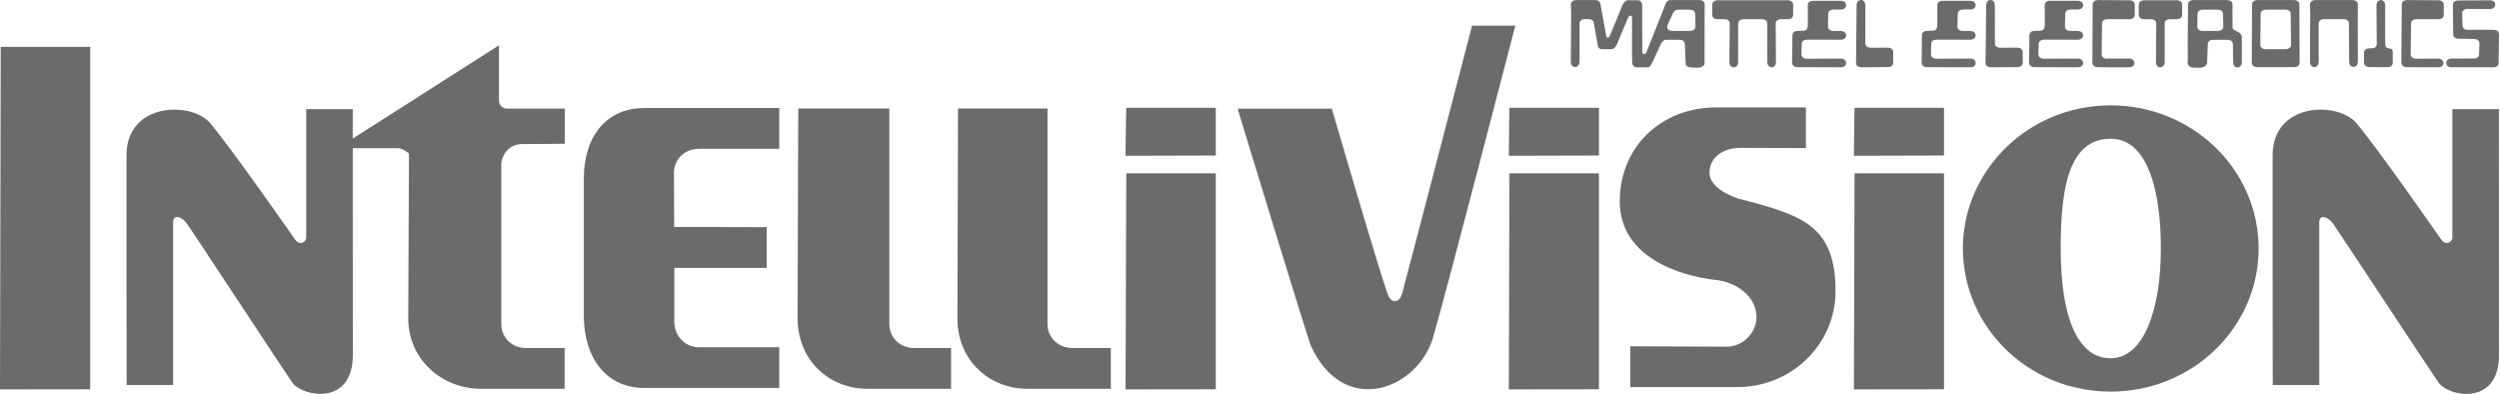
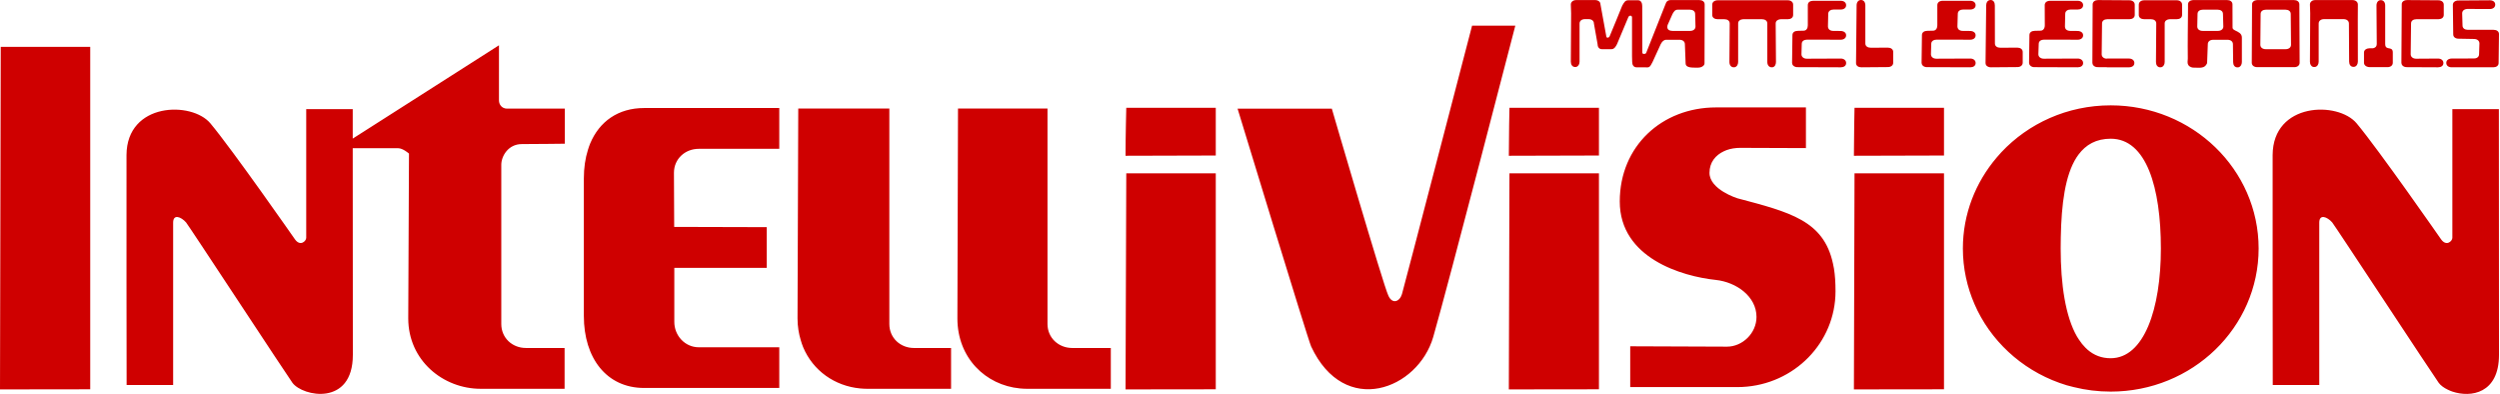
- <svg xmlns="http://www.w3.org/2000/svg" version="1.2" baseProfile="tiny" id="Ebene_1" x="0px" y="0px" width="566.93px" height="89.334px" viewBox="0 0 566.93 89.334" xml:space="preserve">
-   <g transform="translate(-6.84376 -490.88)">
-     <path fill="#6B6B6B" d="M429.039,490.88c-0.636,0-0.999,0.541-0.999,1.212l-0.132,13.085c0,0.636,0.541,0.966,1.212,0.966   l6.011-0.049c0.672,0,1.213-0.362,1.213-0.999v-2.424c0-0.637-0.541-0.982-1.213-0.982l-3.881,0.016   c-0.671,0-1.229-0.33-1.229-0.967v-8.646C430.021,491.421,429.677,490.88,429.039,490.88L429.039,490.88z M458.435,490.88   c-0.079,0-0.157,0.017-0.229,0.033c-0.496,0.113-0.771,0.591-0.771,1.179l-0.146,13.085c0,0.398,0.218,0.665,0.54,0.818   c0.063,0.031,0.142,0.061,0.213,0.082c0.073,0.021,0.15,0.039,0.229,0.049c0.078,0.01,0.161,0.017,0.245,0.017l5.993-0.049   c0.672,0,1.212-0.362,1.212-0.999v-2.424c0-0.636-0.54-0.982-1.212-0.982l-3.882,0.016c-0.671,0-1.212-0.33-1.212-0.966   l-0.017-8.647C459.4,491.421,459.071,490.88,458.435,490.88L458.435,490.88z M364.435,490.897c-0.673,0-1.229,0.378-1.229,1.015   l0.065,1.965l-0.065,10.988c0,0.672,0.346,1.212,0.981,1.212c0.079,0,0.143,0,0.214-0.016c0.496-0.113,0.786-0.608,0.786-1.196   v-8.646c0-0.636,0.54-0.999,1.211-0.999h0.836c0.671,0,1.212,0.363,1.212,0.999l0.817,4.602c0,0.672,0.33,1.212,0.968,1.212h2.146   c0.078,0,0.157-0.002,0.229-0.016c0.491-0.098,0.77-0.527,1.079-1.13c0,0,2.47-5.901,2.57-6.125   c0.223-0.483,0.836-0.403,0.836,0.065v8.793l0.033,1.294c0,0.672,0.328,1.229,0.965,1.229l2.475,0.016   c0.079,0,0.146-0.001,0.213-0.016c0.065-0.015,0.127-0.037,0.181-0.066c0.323-0.168,0.471-0.574,0.786-1.13l1.852-4.045   c0.302-0.585,0.704-0.987,1.211-0.999h3.063c0.672,0,1.212,0.362,1.212,0.999l0.164,4.308c-0.009,0.436,0.219,0.678,0.573,0.818   c0.118,0.047,0.252,0.089,0.394,0.115c0.565,0.105,1.291,0.065,1.884,0.082c0.563,0.015,1.44-0.358,1.44-0.981l0.032-13.363   c0-0.637-0.54-0.982-1.212-0.982h-6.484c-0.671,0-1.021,0.34-1.212,0.982c0,0-4.267,10.776-4.372,11.021   c-0.014,0.03-0.035,0.055-0.064,0.082c-0.063,0.052-0.164,0.092-0.264,0.115c-0.244,0.055-0.539-0.002-0.539-0.312   c0-0.496-0.018-10.546-0.018-10.546c0-0.672-0.279-1.294-0.917-1.294h-2.293c-0.638,0-0.871,0.426-1.326,1.212   c0,0-2.704,6.669-2.866,6.977c-0.039,0.077-0.108,0.146-0.181,0.196c-0.069,0.051-0.136,0.087-0.212,0.098   c-0.154,0.022-0.304-0.047-0.347-0.262c-0.081-0.429-1.323-7.254-1.323-7.254c0-0.636-0.541-1.015-1.213-1.015L364.435,490.897   L364.435,490.897z M482.818,490.897c-0.672,0-1.229,0.345-1.229,0.982l-0.063,13.232c0,0.238,0.081,0.432,0.212,0.59   c0.132,0.157,0.307,0.277,0.523,0.343c0.071,0.021,0.149,0.038,0.229,0.049c0.078,0.011,0.161,0.017,0.245,0.017l2.063,0.016v0.017   h5.044c0.084,0,0.168-0.006,0.246-0.017c0.078-0.01,0.156-0.028,0.229-0.049c0.437-0.124,0.736-0.423,0.736-0.9   c0-0.636-0.541-1.016-1.213-1.016h-5.044v0.033c-0.646-0.017-1.161-0.395-1.161-1.015l0.082-6.977c0-0.636,0.539-0.966,1.212-0.966   h4.979c0.672,0,1.229-0.33,1.229-0.966v-2.326c0-0.637-0.558-0.999-1.229-0.999L482.818,490.897L482.818,490.897z M504.451,490.897   c-0.084,0-0.166,0.006-0.245,0.017c-0.555,0.072-0.981,0.408-0.981,0.966c-0.002,0.332,0.003,0.651,0,0.982   c-0.023,3.76-0.104,7.54-0.049,11.299c0.003,0.23-0.037,0.477-0.051,0.721c-0.007,0.123-0.002,0.245,0.018,0.361   c0.02,0.116,0.055,0.225,0.114,0.327c0.158,0.269,0.388,0.44,0.64,0.541c0.252,0.1,0.536,0.123,0.818,0.115   c0.442-0.012,0.862,0.034,1.261,0.016c0.133-0.006,0.271-0.027,0.394-0.049c0.495-0.088,0.906-0.331,1.181-0.982l0.163-4.308   c0-0.636,0.54-0.999,1.212-0.999h3.274c0.672,0,1.212,0.362,1.212,0.999l0.05,4.045c0,0.672,0.328,1.212,0.966,1.212   c0.079,0,0.158,0,0.229-0.016c0.496-0.113,0.785-0.608,0.785-1.196v-3.537v-2.014c0-0.955-0.838-1.264-1.457-1.573   c-0.188-0.092-0.354-0.187-0.477-0.294c-0.12-0.107-0.181-0.234-0.181-0.393c0-0.842-0.017-5.257-0.017-5.257   c0-0.637-0.542-0.982-1.212-0.982L504.451,490.897L504.451,490.897z M518.979,490.897c-0.084,0-0.168,0.006-0.246,0.017   c-0.555,0.072-0.982,0.408-0.982,0.966l-0.064,13.232c0,0.318,0.142,0.565,0.359,0.736c0.057,0.043,0.115,0.082,0.182,0.115   c0.192,0.099,0.421,0.148,0.672,0.148h8.435c0.67,0,1.211-0.363,1.211-0.999l-0.063-13.232c0-0.637-0.54-0.982-1.213-0.982   L518.979,490.897L518.979,490.897z M532.095,490.897c-0.084,0-0.167,0.005-0.245,0.017c-0.158,0.022-0.297,0.065-0.428,0.13   c-0.322,0.163-0.539,0.47-0.539,0.868l0.064,1.965l-0.064,10.988c0,0.588,0.264,1.083,0.754,1.196   c0.068,0.016,0.133,0.016,0.213,0.016c0.079,0,0.158,0,0.229-0.016c0.496-0.113,0.786-0.608,0.786-1.196v-8.646   c0-0.636,0.542-0.999,1.212-0.999h4.438c0.671,0,1.212,0.363,1.212,0.999l0.05,8.614c0,0.672,0.33,1.212,0.966,1.212   c0.079,0,0.158,0,0.229-0.016c0.496-0.113,0.786-0.608,0.786-1.196l-0.018-9.58l0.018-3.341c0-0.637-0.559-1.015-1.229-1.015   H532.095L532.095,490.897z M552.926,490.897c-0.505,0-0.945,0.193-1.131,0.557c-0.063,0.121-0.082,0.267-0.082,0.426l-0.081,13.232   c0,0.238,0.081,0.432,0.213,0.59c0.219,0.262,0.58,0.409,0.999,0.409l7.105,0.033c0.671,0,1.212-0.329,1.212-0.966   c0-0.636-0.541-1.015-1.212-1.015l-4.979,0.033c-0.671,0-1.229-0.38-1.229-1.016l0.082-6.977c0-0.636,0.54-0.966,1.212-0.966h4.979   c0.673,0,1.229-0.33,1.229-0.966v-2.326c0-0.637-0.557-0.999-1.229-0.999L552.926,490.897L552.926,490.897z M546.965,490.914   c-0.396,0-0.682,0.2-0.834,0.524c-0.063,0.128-0.109,0.284-0.133,0.442c-0.01,0.079-0.016,0.161-0.016,0.245l0.063,8.729   c0,0.478-0.25,0.793-0.653,0.918c-0.068,0.02-0.14,0.038-0.215,0.049c-0.074,0.011-0.16,0-0.244,0h-0.459   c-0.672,0-1.326,0.329-1.326,0.966v2.325c0,0.319,0.163,0.565,0.408,0.737c0.063,0.042,0.127,0.082,0.196,0.114   c0.213,0.099,0.47,0.148,0.722,0.148h3.995c0.671,0,1.212-0.363,1.212-0.999v-2.325c0-0.1-0.004-0.184-0.018-0.263   c-0.088-0.551-0.473-0.62-0.852-0.687c-0.162-0.029-0.319-0.062-0.458-0.131c-0.232-0.116-0.396-0.336-0.396-0.852v-8.729   C547.963,491.454,547.602,490.914,546.965,490.914z M396.516,490.946c-0.672,0-1.229,0.361-1.229,0.999v2.326   c0,0.636,0.558,0.966,1.229,0.966h1.521c0.671,0,1.212,0.33,1.212,0.966l-0.064,8.729c0,0.671,0.347,1.212,0.982,1.212   c0.079,0,0.143,0,0.212-0.017c0.497-0.113,0.786-0.607,0.786-1.195v-8.729c0-0.557,0.412-0.877,0.967-0.949   c0.079-0.011,0.162-0.017,0.245-0.017h4.193c0.669,0,1.211,0.33,1.211,0.966v8.729c0,0.671,0.361,1.212,0.999,1.212   c0.08,0,0.159,0,0.229-0.017c0.49-0.113,0.735-0.607,0.735-1.195l-0.064-8.729c0-0.557,0.431-0.877,0.981-0.949   c0.079-0.011,0.162-0.017,0.246-0.017h1.521c0.672,0,1.212-0.33,1.212-0.966v-2.326c0-0.637-0.539-0.999-1.212-0.999H396.516   L396.516,490.946z M493.283,490.946c-0.168,0-0.329,0.021-0.476,0.064c-0.072,0.022-0.147,0.049-0.213,0.082   c-0.323,0.163-0.54,0.454-0.54,0.852v2.326c0,0.636,0.558,0.966,1.229,0.966h1.522c0.671,0,1.212,0.33,1.212,0.966l-0.064,8.729   c0,0.335,0.082,0.648,0.246,0.868c0.04,0.055,0.097,0.104,0.146,0.146c0.103,0.088,0.221,0.148,0.359,0.18   c0.07,0.017,0.148,0.017,0.229,0.017c0.079,0,0.143,0,0.214-0.017c0.495-0.113,0.784-0.607,0.784-1.195v-8.729   c0-0.557,0.414-0.877,0.968-0.949c0.078-0.011,0.161-0.017,0.244-0.017h1.523c0.67,0,1.211-0.33,1.211-0.966v-2.326   c0-0.637-0.541-0.999-1.211-0.999h-7.385v0.002H493.283z M571.709,490.946l-7.188,0.049c-0.084,0-0.168,0.005-0.245,0.015   c-0.556,0.08-0.968,0.427-0.968,0.983l0.082,6.681c0,0.637,0.541,0.982,1.212,0.982l3.521,0.065c0.671,0,1.212,0.379,1.212,1.015   l-0.082,2.44c0,0.159-0.036,0.305-0.099,0.426c-0.122,0.242-0.349,0.409-0.64,0.491c-0.071,0.021-0.149,0.022-0.229,0.033   c-0.079,0.011-0.162,0.016-0.246,0.016l-5.011,0.017c-0.085,0-0.167,0.007-0.246,0.016c-0.554,0.074-0.966,0.409-0.966,0.967   c0,0.318,0.124,0.565,0.344,0.736c0.221,0.172,0.532,0.263,0.868,0.263h9.448c0.335,0,0.633-0.083,0.853-0.246   c0.22-0.163,0.36-0.401,0.36-0.72l0.082-6.567c0-0.636-0.559-0.966-1.229-0.966h-5.829c-0.673,0-1.213-0.33-1.213-0.967   l-0.082-2.768c0-0.636,0.559-0.999,1.229-0.999l5.061,0.017c0.673,0,1.213-0.363,1.213-0.999   C572.921,491.292,572.381,490.945,571.709,490.946L571.709,490.946z M418.182,491.06c-0.671,0-1.212,0.33-1.212,0.967v4.603   c0,0.67-0.329,1.212-0.967,1.212l-1.311,0.033c-0.671,0-1.212,0.33-1.212,0.966l-0.082,6.271c0,0.479,0.317,0.8,0.754,0.933   c0.071,0.022,0.134,0.038,0.213,0.049c0.079,0.011,0.162,0.017,0.245,0.017l9.843,0.033c0.671,0,1.212-0.33,1.212-0.966   c0-0.636-0.541-1.015-1.212-1.015l-7.713,0.033c-0.672,0-1.212-0.38-1.212-1.016l0.063-2.342c0-0.636,0.541-0.966,1.213-0.966   l7.647,0.016c0.084,0,0.167-0.006,0.245-0.016c0.079-0.011,0.141-0.029,0.213-0.049c0.438-0.124,0.754-0.439,0.754-0.917   c0-0.557-0.413-0.904-0.967-0.982c-0.078-0.012-0.161-0.017-0.245-0.017l-1.703-0.017c-0.084,0-0.167-0.005-0.246-0.016   c-0.315-0.045-0.577-0.167-0.753-0.377c-0.131-0.157-0.213-0.367-0.213-0.606l0.064-2.866c0-0.636,0.558-0.982,1.229-0.982h1.621   c0.671,0,1.212-0.346,1.212-0.982c0-0.637-0.541-0.999-1.212-0.999L418.182,491.06L418.182,491.06z M447.563,491.06   c-0.421,0-0.781,0.124-1,0.377c-0.044,0.05-0.085,0.119-0.114,0.179c-0.063,0.121-0.099,0.25-0.099,0.41v4.602   c0,0.67-0.328,1.212-0.966,1.212l-1.312,0.033c-0.671,0-1.212,0.33-1.212,0.966l-0.082,6.271c0,0.238,0.082,0.432,0.213,0.59   c0.131,0.157,0.321,0.277,0.54,0.343c0.072,0.022,0.149,0.038,0.229,0.049c0.079,0.011,0.161,0.017,0.245,0.017l9.825,0.033   c0.672,0,1.212-0.33,1.212-0.966c0-0.636-0.54-1.015-1.212-1.015l-7.713,0.033c-0.671,0-1.212-0.38-1.212-1.016l0.064-2.342   c0-0.636,0.559-0.966,1.229-0.966l7.63,0.016c0.085,0,0.167-0.006,0.246-0.016c0.08-0.011,0.156-0.029,0.229-0.049   c0.437-0.124,0.735-0.439,0.735-0.917c0-0.557-0.411-0.904-0.967-0.982c-0.079-0.012-0.161-0.017-0.246-0.017l-1.702-0.017   c-0.084,0-0.166-0.005-0.246-0.016c-0.314-0.045-0.577-0.167-0.753-0.377c-0.132-0.157-0.213-0.367-0.213-0.606l0.082-2.866   c0-0.636,0.541-0.982,1.211-0.982h1.622c0.672,0,1.212-0.346,1.212-0.982c0-0.637-0.54-0.999-1.212-0.999L447.563,491.06   L447.563,491.06z M471.945,491.06c-0.42,0-0.797,0.124-1.017,0.377c-0.044,0.05-0.083,0.119-0.113,0.179   c-0.063,0.121-0.1,0.25-0.1,0.41l0.018,4.602c0,0.67-0.348,1.212-0.982,1.212l-1.294,0.033c-0.672,0-1.212,0.33-1.212,0.966   l-0.082,6.271c0,0.238,0.082,0.432,0.214,0.59c0.132,0.157,0.306,0.277,0.523,0.343c0.071,0.022,0.149,0.038,0.229,0.049   c0.077,0.011,0.16,0.017,0.244,0.017l9.826,0.033c0.671,0,1.229-0.33,1.229-0.966c0-0.636-0.559-1.015-1.229-1.015l-7.696,0.033   c-0.672,0-1.229-0.38-1.229-1.016l0.081-2.342c0-0.636,0.54-0.966,1.212-0.966l7.632,0.016c0.084,0,0.166-0.006,0.246-0.016   c0.078-0.011,0.155-0.029,0.229-0.049c0.438-0.124,0.754-0.439,0.754-0.917c0-0.557-0.431-0.904-0.981-0.982   c-0.08-0.012-0.162-0.017-0.246-0.017l-1.688-0.017c-0.083,0-0.166-0.005-0.245-0.016c-0.315-0.045-0.595-0.167-0.771-0.377   c-0.131-0.157-0.195-0.367-0.195-0.606l0.064-2.866c0-0.636,0.54-0.982,1.212-0.982h1.621c0.671,0,1.229-0.346,1.229-0.982   c0-0.637-0.559-0.999-1.229-0.999L471.945,491.06L471.945,491.06z M387.493,493.075h2.702c0.67,0,1.212,0.33,1.212,0.966   l0.082,2.849c0,0.637-0.542,0.999-1.212,0.999h-4.014c-1.378-0.019-1.196-0.984-1.112-1.31l1.13-2.539   C386.607,493.486,386.821,493.075,387.493,493.075L387.493,493.075z M506.597,493.075h3.343c0.671,0,1.212,0.33,1.212,0.966   l0.082,2.849c0,0.637-0.56,0.999-1.229,0.999h-3.472c-0.672,0-1.212-0.362-1.212-0.999l0.064-2.849   C505.386,493.405,505.927,493.075,506.597,493.075z M520.911,493.075h4.404c0.671,0,1.212,0.33,1.212,0.966l0.063,6.993   c0,0.636-0.541,0.999-1.212,0.999h-4.534c-0.672,0-1.213-0.362-1.213-0.999l0.065-6.993   C519.699,493.405,520.24,493.075,520.911,493.075L520.911,493.075z" />
-     <path fill="#6B6B6B" d="M340.803,496.705c0,0-15.496,59.529-15.91,60.881c-0.542,1.758-2.217,2.334-3.094,0.304   c-1.082-2.165-12.816-42.374-12.816-42.374h-21.38c0,0,15.962,52.369,16.685,53.92c7.577,16.234,24.275,9.75,27.705-2.154   c3.527-12.254,18.618-70.576,18.618-70.576H340.803L340.803,496.705z M120.042,501.152l-33.175,21.159   c-0.001-4.093,0-6.685,0-6.685H76.315v29.198c0,0.729-1.371,2.065-2.597,0.275c0,0-14.051-20.15-19.144-26.242   c-4.228-5.062-18.975-4.803-19.031,7.182c-0.038,7.607,0.026,52.151,0.026,52.151h10.553v-36.819c0-2.039,1.806-1.322,2.928-0.058   c0.521,0.588,23.124,35.004,24.142,36.381c2.306,3.108,13.701,5.406,13.701-6.354c0-8.427-0.021-33.382-0.028-46.849h10.304   c1.081,0,2.457,1.213,2.458,1.215c-0.01,1.021-0.166,33.137-0.166,37.375c0,9.528,7.895,15.966,16.436,15.966h19.032v-9.255h-8.756   c-3.138,0-5.607-2.306-5.607-5.44V528.25c0-1.942,1.559-4.696,4.668-4.696c3.111,0,9.75-0.083,9.75-0.083v-7.956h-13.093   c-1.218,0-1.851-0.958-1.851-1.851L120.042,501.152L120.042,501.152z M7.01,501.511c0,0-0.166,73.3-0.166,77.675l20.468-0.027   v-77.646L7.01,501.511L7.01,501.511z M485.684,514.77c-9.841,0-18.67,4.102-24.807,10.635c-0.359,0.385-0.708,0.786-1.05,1.188   c-4.783,5.61-7.679,12.791-7.679,20.636c0,4.48,0.953,8.769,2.65,12.649c0.213,0.485,0.429,0.964,0.662,1.437   c4.005,8.041,11.321,14.246,20.247,16.935c0.526,0.158,1.067,0.28,1.604,0.414c2.68,0.668,5.476,1.021,8.369,1.021   c18.524,0,33.563-14.529,33.563-32.455C519.245,529.299,504.209,514.77,485.684,514.77L485.684,514.77z M396.159,515.239   c-12.309,0-21.851,8.804-21.851,21.326c0,12.896,14.228,16.998,21.739,17.789c4.726,0.496,9.28,3.765,9.28,8.396   c0,3.727-3.219,6.74-6.687,6.74l-21.96-0.084v9.254h24.31c0.384,0,0.752-0.008,1.132-0.027   c11.773-0.579,21.132-10.041,21.132-21.711c0-1.926-0.106-3.633-0.358-5.166c-0.063-0.383-0.145-0.743-0.221-1.104   c-2.104-9.762-9.756-11.649-21.685-14.807c0,0-6.326-1.967-6.326-5.773c0-2.379,1.377-4.012,3.261-4.889   c0.188-0.088,0.382-0.175,0.579-0.249c0.986-0.364,2.065-0.524,3.149-0.524l14.888,0.055v-9.227H396.159L396.159,515.239z    M262.354,515.322c0,0-0.166,6.508-0.166,10.883l20.469-0.056v-10.828L262.354,515.322L262.354,515.322z M349.283,515.322   c0,0-0.14,6.508-0.14,10.883l20.441-0.056v-10.828L349.283,515.322L349.283,515.322z M427.565,515.322   c0,0-0.139,6.508-0.139,10.883l20.439-0.056v-10.828L427.565,515.322L427.565,515.322z M152.969,515.378   c-5.871,0-10.142,3.04-12.237,8.039c-0.189,0.455-0.343,0.923-0.497,1.41c-0.617,1.942-0.938,4.135-0.938,6.519v31.188   c0,9.527,5.134,16.324,13.673,16.324h30.661v-9.228h-18.259c-3.137,0-5.578-2.657-5.552-5.802v-12.209h20.966v-9.227l-20.993-0.057   l-0.056-12.265c0-3.137,2.498-5.44,5.635-5.44h18.259v-9.254L152.969,515.378L152.969,515.378z M187.939,515.488   c0,0-0.166,43.219-0.166,47.594c0,1.785,0.276,3.451,0.746,4.998c0.156,0.517,0.321,1.033,0.524,1.521   c2.234,5.345,7.184,8.819,12.928,9.364c0.521,0.049,1.068,0.083,1.602,0.083h19.032v-9.254h-8.396c-3.137,0-5.607-2.306-5.607-5.44   v-48.866H187.939L187.939,515.488z M224.18,515.488c0,0-0.138,43.219-0.138,47.594c0,8.934,6.365,15.141,14.197,15.883   c0.522,0.049,1.041,0.083,1.575,0.083h19.031v-9.255h-8.729c-3.137,0-5.635-2.305-5.635-5.439v-48.866H224.18L224.18,515.488z    M563.193,515.626v29.198c0,0.729-1.369,2.064-2.598,0.275c0,0-14.022-20.15-19.113-26.242c-4.23-5.062-19.001-4.803-19.062,7.182   c-0.035,7.607,0.027,52.151,0.027,52.151H533v-36.819c0-2.039,1.805-1.322,2.929-0.058c0.521,0.588,23.151,35.004,24.17,36.381   c0.433,0.582,1.164,1.136,2.101,1.573c0.313,0.146,0.646,0.298,0.994,0.414c4.171,1.403,10.58,0.479,10.58-8.342   c0-11.761-0.028-55.715-0.028-55.715H563.193L563.193,515.626z M485.684,522.338c8.129,0,11.382,11.144,11.382,24.889   c0,13.743-3.822,24.871-11.382,24.889c-2.065,0.005-3.795-0.676-5.248-1.935c-0.183-0.157-0.353-0.323-0.523-0.497   c-0.52-0.523-0.998-1.125-1.438-1.796c-0.146-0.224-0.306-0.452-0.441-0.69c-2.616-4.539-3.701-11.812-3.701-19.971   c0-0.859,0.013-1.705,0.027-2.542c0.143-7.528,0.985-14.067,3.563-18.093c0.146-0.225,0.288-0.428,0.442-0.635   C480.059,523.671,482.412,522.338,485.684,522.338L485.684,522.338z M262.354,530.184c0,0-0.166,44.626-0.166,49.001l20.469-0.026   v-48.975H262.354L262.354,530.184z M349.283,530.184c0,0-0.14,44.626-0.14,49.001l20.441-0.026v-48.975H349.283L349.283,530.184z    M427.565,530.184c0,0-0.139,44.626-0.139,49.001l20.439-0.026v-48.975H427.565L427.565,530.184z" />
+ <svg xmlns="http://www.w3.org/2000/svg" xml:space="preserve" viewBox="0 0 566.93 89.334" height="89.334px" width="566.93px" y="0px" x="0px" id="Ebene_1" version="1.2">
+   <defs id="defs32" />
+   <g transform="translate(-6.84376 -490.88)" id="g27" style="">
+     <path fill="#cf0000" d="M429.039,490.88c-0.636,0-0.999,0.541-0.999,1.212l-0.132,13.085c0,0.636,0.541,0.966,1.212,0.966   l6.011-0.049c0.672,0,1.213-0.362,1.213-0.999v-2.424c0-0.637-0.541-0.982-1.213-0.982l-3.881,0.016   c-0.671,0-1.229-0.33-1.229-0.967v-8.646C430.021,491.421,429.677,490.88,429.039,490.88L429.039,490.88z M458.435,490.88   c-0.079,0-0.157,0.017-0.229,0.033c-0.496,0.113-0.771,0.591-0.771,1.179l-0.146,13.085c0,0.398,0.218,0.665,0.54,0.818   c0.063,0.031,0.142,0.061,0.213,0.082c0.073,0.021,0.15,0.039,0.229,0.049c0.078,0.01,0.161,0.017,0.245,0.017l5.993-0.049   c0.672,0,1.212-0.362,1.212-0.999v-2.424c0-0.636-0.54-0.982-1.212-0.982l-3.882,0.016c-0.671,0-1.212-0.33-1.212-0.966   l-0.017-8.647C459.4,491.421,459.071,490.88,458.435,490.88L458.435,490.88z M364.435,490.897c-0.673,0-1.229,0.378-1.229,1.015   l0.065,1.965l-0.065,10.988c0,0.672,0.346,1.212,0.981,1.212c0.079,0,0.143,0,0.214-0.016c0.496-0.113,0.786-0.608,0.786-1.196   v-8.646c0-0.636,0.54-0.999,1.211-0.999h0.836c0.671,0,1.212,0.363,1.212,0.999l0.817,4.602c0,0.672,0.33,1.212,0.968,1.212h2.146   c0.078,0,0.157-0.002,0.229-0.016c0.491-0.098,0.77-0.527,1.079-1.13c0,0,2.47-5.901,2.57-6.125   c0.223-0.483,0.836-0.403,0.836,0.065v8.793l0.033,1.294c0,0.672,0.328,1.229,0.965,1.229l2.475,0.016   c0.079,0,0.146-0.001,0.213-0.016c0.065-0.015,0.127-0.037,0.181-0.066c0.323-0.168,0.471-0.574,0.786-1.13l1.852-4.045   c0.302-0.585,0.704-0.987,1.211-0.999h3.063c0.672,0,1.212,0.362,1.212,0.999l0.164,4.308c-0.009,0.436,0.219,0.678,0.573,0.818   c0.118,0.047,0.252,0.089,0.394,0.115c0.565,0.105,1.291,0.065,1.884,0.082c0.563,0.015,1.44-0.358,1.44-0.981l0.032-13.363   c0-0.637-0.54-0.982-1.212-0.982h-6.484c-0.671,0-1.021,0.34-1.212,0.982c0,0-4.267,10.776-4.372,11.021   c-0.014,0.03-0.035,0.055-0.064,0.082c-0.063,0.052-0.164,0.092-0.264,0.115c-0.244,0.055-0.539-0.002-0.539-0.312   c0-0.496-0.018-10.546-0.018-10.546c0-0.672-0.279-1.294-0.917-1.294h-2.293c-0.638,0-0.871,0.426-1.326,1.212   c0,0-2.704,6.669-2.866,6.977c-0.039,0.077-0.108,0.146-0.181,0.196c-0.069,0.051-0.136,0.087-0.212,0.098   c-0.154,0.022-0.304-0.047-0.347-0.262c-0.081-0.429-1.323-7.254-1.323-7.254c0-0.636-0.541-1.015-1.213-1.015L364.435,490.897   L364.435,490.897z M482.818,490.897c-0.672,0-1.229,0.345-1.229,0.982l-0.063,13.232c0,0.238,0.081,0.432,0.212,0.59   c0.132,0.157,0.307,0.277,0.523,0.343c0.071,0.021,0.149,0.038,0.229,0.049c0.078,0.011,0.161,0.017,0.245,0.017l2.063,0.016v0.017   h5.044c0.084,0,0.168-0.006,0.246-0.017c0.078-0.01,0.156-0.028,0.229-0.049c0.437-0.124,0.736-0.423,0.736-0.9   c0-0.636-0.541-1.016-1.213-1.016h-5.044v0.033c-0.646-0.017-1.161-0.395-1.161-1.015l0.082-6.977c0-0.636,0.539-0.966,1.212-0.966   h4.979c0.672,0,1.229-0.33,1.229-0.966v-2.326c0-0.637-0.558-0.999-1.229-0.999L482.818,490.897L482.818,490.897z M504.451,490.897   c-0.084,0-0.166,0.006-0.245,0.017c-0.555,0.072-0.981,0.408-0.981,0.966c-0.002,0.332,0.003,0.651,0,0.982   c-0.023,3.76-0.104,7.54-0.049,11.299c0.003,0.23-0.037,0.477-0.051,0.721c-0.007,0.123-0.002,0.245,0.018,0.361   c0.02,0.116,0.055,0.225,0.114,0.327c0.158,0.269,0.388,0.44,0.64,0.541c0.252,0.1,0.536,0.123,0.818,0.115   c0.442-0.012,0.862,0.034,1.261,0.016c0.133-0.006,0.271-0.027,0.394-0.049c0.495-0.088,0.906-0.331,1.181-0.982l0.163-4.308   c0-0.636,0.54-0.999,1.212-0.999h3.274c0.672,0,1.212,0.362,1.212,0.999l0.05,4.045c0,0.672,0.328,1.212,0.966,1.212   c0.079,0,0.158,0,0.229-0.016c0.496-0.113,0.785-0.608,0.785-1.196v-3.537v-2.014c0-0.955-0.838-1.264-1.457-1.573   c-0.188-0.092-0.354-0.187-0.477-0.294c-0.12-0.107-0.181-0.234-0.181-0.393c0-0.842-0.017-5.257-0.017-5.257   c0-0.637-0.542-0.982-1.212-0.982L504.451,490.897L504.451,490.897z M518.979,490.897c-0.084,0-0.168,0.006-0.246,0.017   c-0.555,0.072-0.982,0.408-0.982,0.966l-0.064,13.232c0,0.318,0.142,0.565,0.359,0.736c0.057,0.043,0.115,0.082,0.182,0.115   c0.192,0.099,0.421,0.148,0.672,0.148h8.435c0.67,0,1.211-0.363,1.211-0.999l-0.063-13.232c0-0.637-0.54-0.982-1.213-0.982   L518.979,490.897L518.979,490.897z M532.095,490.897c-0.084,0-0.167,0.005-0.245,0.017c-0.158,0.022-0.297,0.065-0.428,0.13   c-0.322,0.163-0.539,0.47-0.539,0.868l0.064,1.965l-0.064,10.988c0,0.588,0.264,1.083,0.754,1.196   c0.068,0.016,0.133,0.016,0.213,0.016c0.079,0,0.158,0,0.229-0.016c0.496-0.113,0.786-0.608,0.786-1.196v-8.646   c0-0.636,0.542-0.999,1.212-0.999h4.438c0.671,0,1.212,0.363,1.212,0.999l0.05,8.614c0,0.672,0.33,1.212,0.966,1.212   c0.079,0,0.158,0,0.229-0.016c0.496-0.113,0.786-0.608,0.786-1.196l-0.018-9.58l0.018-3.341c0-0.637-0.559-1.015-1.229-1.015   H532.095L532.095,490.897z M552.926,490.897c-0.505,0-0.945,0.193-1.131,0.557c-0.063,0.121-0.082,0.267-0.082,0.426l-0.081,13.232   c0,0.238,0.081,0.432,0.213,0.59c0.219,0.262,0.58,0.409,0.999,0.409l7.105,0.033c0.671,0,1.212-0.329,1.212-0.966   c0-0.636-0.541-1.015-1.212-1.015l-4.979,0.033c-0.671,0-1.229-0.38-1.229-1.016l0.082-6.977c0-0.636,0.54-0.966,1.212-0.966h4.979   c0.673,0,1.229-0.33,1.229-0.966v-2.326c0-0.637-0.557-0.999-1.229-0.999L552.926,490.897L552.926,490.897z M546.965,490.914   c-0.396,0-0.682,0.2-0.834,0.524c-0.063,0.128-0.109,0.284-0.133,0.442c-0.01,0.079-0.016,0.161-0.016,0.245l0.063,8.729   c0,0.478-0.25,0.793-0.653,0.918c-0.068,0.02-0.14,0.038-0.215,0.049c-0.074,0.011-0.16,0-0.244,0h-0.459   c-0.672,0-1.326,0.329-1.326,0.966v2.325c0,0.319,0.163,0.565,0.408,0.737c0.063,0.042,0.127,0.082,0.196,0.114   c0.213,0.099,0.47,0.148,0.722,0.148h3.995c0.671,0,1.212-0.363,1.212-0.999v-2.325c0-0.1-0.004-0.184-0.018-0.263   c-0.088-0.551-0.473-0.62-0.852-0.687c-0.162-0.029-0.319-0.062-0.458-0.131c-0.232-0.116-0.396-0.336-0.396-0.852v-8.729   C547.963,491.454,547.602,490.914,546.965,490.914z M396.516,490.946c-0.672,0-1.229,0.361-1.229,0.999v2.326   c0,0.636,0.558,0.966,1.229,0.966h1.521c0.671,0,1.212,0.33,1.212,0.966l-0.064,8.729c0,0.671,0.347,1.212,0.982,1.212   c0.079,0,0.143,0,0.212-0.017c0.497-0.113,0.786-0.607,0.786-1.195v-8.729c0-0.557,0.412-0.877,0.967-0.949   c0.079-0.011,0.162-0.017,0.245-0.017h4.193c0.669,0,1.211,0.33,1.211,0.966v8.729c0,0.671,0.361,1.212,0.999,1.212   c0.08,0,0.159,0,0.229-0.017c0.49-0.113,0.735-0.607,0.735-1.195l-0.064-8.729c0-0.557,0.431-0.877,0.981-0.949   c0.079-0.011,0.162-0.017,0.246-0.017h1.521c0.672,0,1.212-0.33,1.212-0.966v-2.326c0-0.637-0.539-0.999-1.212-0.999H396.516   L396.516,490.946z M493.283,490.946c-0.168,0-0.329,0.021-0.476,0.064c-0.072,0.022-0.147,0.049-0.213,0.082   c-0.323,0.163-0.54,0.454-0.54,0.852v2.326c0,0.636,0.558,0.966,1.229,0.966h1.522c0.671,0,1.212,0.33,1.212,0.966l-0.064,8.729   c0,0.335,0.082,0.648,0.246,0.868c0.04,0.055,0.097,0.104,0.146,0.146c0.103,0.088,0.221,0.148,0.359,0.18   c0.07,0.017,0.148,0.017,0.229,0.017c0.079,0,0.143,0,0.214-0.017c0.495-0.113,0.784-0.607,0.784-1.195v-8.729   c0-0.557,0.414-0.877,0.968-0.949c0.078-0.011,0.161-0.017,0.244-0.017h1.523c0.67,0,1.211-0.33,1.211-0.966v-2.326   c0-0.637-0.541-0.999-1.211-0.999h-7.385v0.002H493.283z M571.709,490.946l-7.188,0.049c-0.084,0-0.168,0.005-0.245,0.015   c-0.556,0.08-0.968,0.427-0.968,0.983l0.082,6.681c0,0.637,0.541,0.982,1.212,0.982l3.521,0.065c0.671,0,1.212,0.379,1.212,1.015   l-0.082,2.44c0,0.159-0.036,0.305-0.099,0.426c-0.122,0.242-0.349,0.409-0.64,0.491c-0.071,0.021-0.149,0.022-0.229,0.033   c-0.079,0.011-0.162,0.016-0.246,0.016l-5.011,0.017c-0.085,0-0.167,0.007-0.246,0.016c-0.554,0.074-0.966,0.409-0.966,0.967   c0,0.318,0.124,0.565,0.344,0.736c0.221,0.172,0.532,0.263,0.868,0.263h9.448c0.335,0,0.633-0.083,0.853-0.246   c0.22-0.163,0.36-0.401,0.36-0.72l0.082-6.567c0-0.636-0.559-0.966-1.229-0.966h-5.829c-0.673,0-1.213-0.33-1.213-0.967   l-0.082-2.768c0-0.636,0.559-0.999,1.229-0.999l5.061,0.017c0.673,0,1.213-0.363,1.213-0.999   C572.921,491.292,572.381,490.945,571.709,490.946L571.709,490.946z M418.182,491.06c-0.671,0-1.212,0.33-1.212,0.967v4.603   c0,0.67-0.329,1.212-0.967,1.212l-1.311,0.033c-0.671,0-1.212,0.33-1.212,0.966l-0.082,6.271c0,0.479,0.317,0.8,0.754,0.933   c0.071,0.022,0.134,0.038,0.213,0.049c0.079,0.011,0.162,0.017,0.245,0.017l9.843,0.033c0.671,0,1.212-0.33,1.212-0.966   c0-0.636-0.541-1.015-1.212-1.015l-7.713,0.033c-0.672,0-1.212-0.38-1.212-1.016l0.063-2.342c0-0.636,0.541-0.966,1.213-0.966   l7.647,0.016c0.084,0,0.167-0.006,0.245-0.016c0.079-0.011,0.141-0.029,0.213-0.049c0.438-0.124,0.754-0.439,0.754-0.917   c0-0.557-0.413-0.904-0.967-0.982c-0.078-0.012-0.161-0.017-0.245-0.017l-1.703-0.017c-0.084,0-0.167-0.005-0.246-0.016   c-0.315-0.045-0.577-0.167-0.753-0.377c-0.131-0.157-0.213-0.367-0.213-0.606l0.064-2.866c0-0.636,0.558-0.982,1.229-0.982h1.621   c0.671,0,1.212-0.346,1.212-0.982c0-0.637-0.541-0.999-1.212-0.999L418.182,491.06L418.182,491.06z M447.563,491.06   c-0.421,0-0.781,0.124-1,0.377c-0.044,0.05-0.085,0.119-0.114,0.179c-0.063,0.121-0.099,0.25-0.099,0.41v4.602   c0,0.67-0.328,1.212-0.966,1.212l-1.312,0.033c-0.671,0-1.212,0.33-1.212,0.966l-0.082,6.271c0,0.238,0.082,0.432,0.213,0.59   c0.131,0.157,0.321,0.277,0.54,0.343c0.072,0.022,0.149,0.038,0.229,0.049c0.079,0.011,0.161,0.017,0.245,0.017l9.825,0.033   c0.672,0,1.212-0.33,1.212-0.966c0-0.636-0.54-1.015-1.212-1.015l-7.713,0.033c-0.671,0-1.212-0.38-1.212-1.016l0.064-2.342   c0-0.636,0.559-0.966,1.229-0.966l7.63,0.016c0.085,0,0.167-0.006,0.246-0.016c0.08-0.011,0.156-0.029,0.229-0.049   c0.437-0.124,0.735-0.439,0.735-0.917c0-0.557-0.411-0.904-0.967-0.982c-0.079-0.012-0.161-0.017-0.246-0.017l-1.702-0.017   c-0.084,0-0.166-0.005-0.246-0.016c-0.314-0.045-0.577-0.167-0.753-0.377c-0.132-0.157-0.213-0.367-0.213-0.606l0.082-2.866   c0-0.636,0.541-0.982,1.211-0.982h1.622c0.672,0,1.212-0.346,1.212-0.982c0-0.637-0.54-0.999-1.212-0.999L447.563,491.06   L447.563,491.06z M471.945,491.06c-0.42,0-0.797,0.124-1.017,0.377c-0.044,0.05-0.083,0.119-0.113,0.179   c-0.063,0.121-0.1,0.25-0.1,0.41l0.018,4.602c0,0.67-0.348,1.212-0.982,1.212l-1.294,0.033c-0.672,0-1.212,0.33-1.212,0.966   l-0.082,6.271c0,0.238,0.082,0.432,0.214,0.59c0.132,0.157,0.306,0.277,0.523,0.343c0.071,0.022,0.149,0.038,0.229,0.049   c0.077,0.011,0.16,0.017,0.244,0.017l9.826,0.033c0.671,0,1.229-0.33,1.229-0.966c0-0.636-0.559-1.015-1.229-1.015l-7.696,0.033   c-0.672,0-1.229-0.38-1.229-1.016l0.081-2.342c0-0.636,0.54-0.966,1.212-0.966l7.632,0.016c0.084,0,0.166-0.006,0.246-0.016   c0.078-0.011,0.155-0.029,0.229-0.049c0.438-0.124,0.754-0.439,0.754-0.917c0-0.557-0.431-0.904-0.981-0.982   c-0.08-0.012-0.162-0.017-0.246-0.017l-1.688-0.017c-0.083,0-0.166-0.005-0.245-0.016c-0.315-0.045-0.595-0.167-0.771-0.377   c-0.131-0.157-0.195-0.367-0.195-0.606l0.064-2.866c0-0.636,0.54-0.982,1.212-0.982h1.621c0.671,0,1.229-0.346,1.229-0.982   c0-0.637-0.559-0.999-1.229-0.999L471.945,491.06L471.945,491.06z M387.493,493.075h2.702c0.67,0,1.212,0.33,1.212,0.966   l0.082,2.849c0,0.637-0.542,0.999-1.212,0.999h-4.014c-1.378-0.019-1.196-0.984-1.112-1.31l1.13-2.539   C386.607,493.486,386.821,493.075,387.493,493.075L387.493,493.075z M506.597,493.075h3.343c0.671,0,1.212,0.33,1.212,0.966   l0.082,2.849c0,0.637-0.56,0.999-1.229,0.999h-3.472c-0.672,0-1.212-0.362-1.212-0.999l0.064-2.849   C505.386,493.405,505.927,493.075,506.597,493.075z M520.911,493.075h4.404c0.671,0,1.212,0.33,1.212,0.966l0.063,6.993   c0,0.636-0.541,0.999-1.212,0.999h-4.534c-0.672,0-1.213-0.362-1.213-0.999l0.065-6.993   C519.699,493.405,520.24,493.075,520.911,493.075L520.911,493.075z" id="path23" />
+     <path fill="#cf0000" d="M340.803,496.705c0,0-15.496,59.529-15.91,60.881c-0.542,1.758-2.217,2.334-3.094,0.304   c-1.082-2.165-12.816-42.374-12.816-42.374h-21.38c0,0,15.962,52.369,16.685,53.92c7.577,16.234,24.275,9.75,27.705-2.154   c3.527-12.254,18.618-70.576,18.618-70.576H340.803L340.803,496.705z M120.042,501.152l-33.175,21.159   c-0.001-4.093,0-6.685,0-6.685H76.315v29.198c0,0.729-1.371,2.065-2.597,0.275c0,0-14.051-20.15-19.144-26.242   c-4.228-5.062-18.975-4.803-19.031,7.182c-0.038,7.607,0.026,52.151,0.026,52.151h10.553v-36.819c0-2.039,1.806-1.322,2.928-0.058   c0.521,0.588,23.124,35.004,24.142,36.381c2.306,3.108,13.701,5.406,13.701-6.354c0-8.427-0.021-33.382-0.028-46.849h10.304   c1.081,0,2.457,1.213,2.458,1.215c-0.01,1.021-0.166,33.137-0.166,37.375c0,9.528,7.895,15.966,16.436,15.966h19.032v-9.255h-8.756   c-3.138,0-5.607-2.306-5.607-5.44V528.25c0-1.942,1.559-4.696,4.668-4.696c3.111,0,9.75-0.083,9.75-0.083v-7.956h-13.093   c-1.218,0-1.851-0.958-1.851-1.851L120.042,501.152L120.042,501.152z M7.01,501.511c0,0-0.166,73.3-0.166,77.675l20.468-0.027   v-77.646L7.01,501.511L7.01,501.511z M485.684,514.77c-9.841,0-18.67,4.102-24.807,10.635c-0.359,0.385-0.708,0.786-1.05,1.188   c-4.783,5.61-7.679,12.791-7.679,20.636c0,4.48,0.953,8.769,2.65,12.649c0.213,0.485,0.429,0.964,0.662,1.437   c4.005,8.041,11.321,14.246,20.247,16.935c0.526,0.158,1.067,0.28,1.604,0.414c2.68,0.668,5.476,1.021,8.369,1.021   c18.524,0,33.563-14.529,33.563-32.455C519.245,529.299,504.209,514.77,485.684,514.77L485.684,514.77z M396.159,515.239   c-12.309,0-21.851,8.804-21.851,21.326c0,12.896,14.228,16.998,21.739,17.789c4.726,0.496,9.28,3.765,9.28,8.396   c0,3.727-3.219,6.74-6.687,6.74l-21.96-0.084v9.254h24.31c0.384,0,0.752-0.008,1.132-0.027   c11.773-0.579,21.132-10.041,21.132-21.711c0-1.926-0.106-3.633-0.358-5.166c-0.063-0.383-0.145-0.743-0.221-1.104   c-2.104-9.762-9.756-11.649-21.685-14.807c0,0-6.326-1.967-6.326-5.773c0-2.379,1.377-4.012,3.261-4.889   c0.188-0.088,0.382-0.175,0.579-0.249c0.986-0.364,2.065-0.524,3.149-0.524l14.888,0.055v-9.227H396.159L396.159,515.239z    M262.354,515.322c0,0-0.166,6.508-0.166,10.883l20.469-0.056v-10.828L262.354,515.322L262.354,515.322z M349.283,515.322   c0,0-0.14,6.508-0.14,10.883l20.441-0.056v-10.828L349.283,515.322L349.283,515.322z M427.565,515.322   c0,0-0.139,6.508-0.139,10.883l20.439-0.056v-10.828L427.565,515.322L427.565,515.322z M152.969,515.378   c-5.871,0-10.142,3.04-12.237,8.039c-0.189,0.455-0.343,0.923-0.497,1.41c-0.617,1.942-0.938,4.135-0.938,6.519v31.188   c0,9.527,5.134,16.324,13.673,16.324h30.661v-9.228h-18.259c-3.137,0-5.578-2.657-5.552-5.802v-12.209h20.966v-9.227l-20.993-0.057   l-0.056-12.265c0-3.137,2.498-5.44,5.635-5.44h18.259v-9.254L152.969,515.378L152.969,515.378z M187.939,515.488   c0,0-0.166,43.219-0.166,47.594c0,1.785,0.276,3.451,0.746,4.998c0.156,0.517,0.321,1.033,0.524,1.521   c2.234,5.345,7.184,8.819,12.928,9.364c0.521,0.049,1.068,0.083,1.602,0.083h19.032v-9.254h-8.396c-3.137,0-5.607-2.306-5.607-5.44   v-48.866H187.939L187.939,515.488z M224.18,515.488c0,0-0.138,43.219-0.138,47.594c0,8.934,6.365,15.141,14.197,15.883   c0.522,0.049,1.041,0.083,1.575,0.083h19.031v-9.255h-8.729c-3.137,0-5.635-2.305-5.635-5.439v-48.866H224.18L224.18,515.488z    M563.193,515.626v29.198c0,0.729-1.369,2.064-2.598,0.275c0,0-14.022-20.15-19.113-26.242c-4.23-5.062-19.001-4.803-19.062,7.182   c-0.035,7.607,0.027,52.151,0.027,52.151H533v-36.819c0-2.039,1.805-1.322,2.929-0.058c0.521,0.588,23.151,35.004,24.17,36.381   c0.433,0.582,1.164,1.136,2.101,1.573c0.313,0.146,0.646,0.298,0.994,0.414c4.171,1.403,10.58,0.479,10.58-8.342   c0-11.761-0.028-55.715-0.028-55.715H563.193L563.193,515.626z M485.684,522.338c8.129,0,11.382,11.144,11.382,24.889   c0,13.743-3.822,24.871-11.382,24.889c-2.065,0.005-3.795-0.676-5.248-1.935c-0.183-0.157-0.353-0.323-0.523-0.497   c-0.52-0.523-0.998-1.125-1.438-1.796c-0.146-0.224-0.306-0.452-0.441-0.69c-2.616-4.539-3.701-11.812-3.701-19.971   c0-0.859,0.013-1.705,0.027-2.542c0.143-7.528,0.985-14.067,3.563-18.093c0.146-0.225,0.288-0.428,0.442-0.635   C480.059,523.671,482.412,522.338,485.684,522.338L485.684,522.338z M262.354,530.184c0,0-0.166,44.626-0.166,49.001l20.469-0.026   v-48.975H262.354L262.354,530.184z M349.283,530.184c0,0-0.14,44.626-0.14,49.001l20.441-0.026v-48.975H349.283L349.283,530.184z    M427.565,530.184c0,0-0.139,44.626-0.139,49.001l20.439-0.026v-48.975H427.565L427.565,530.184z" id="path25" />
  </g>
</svg>
